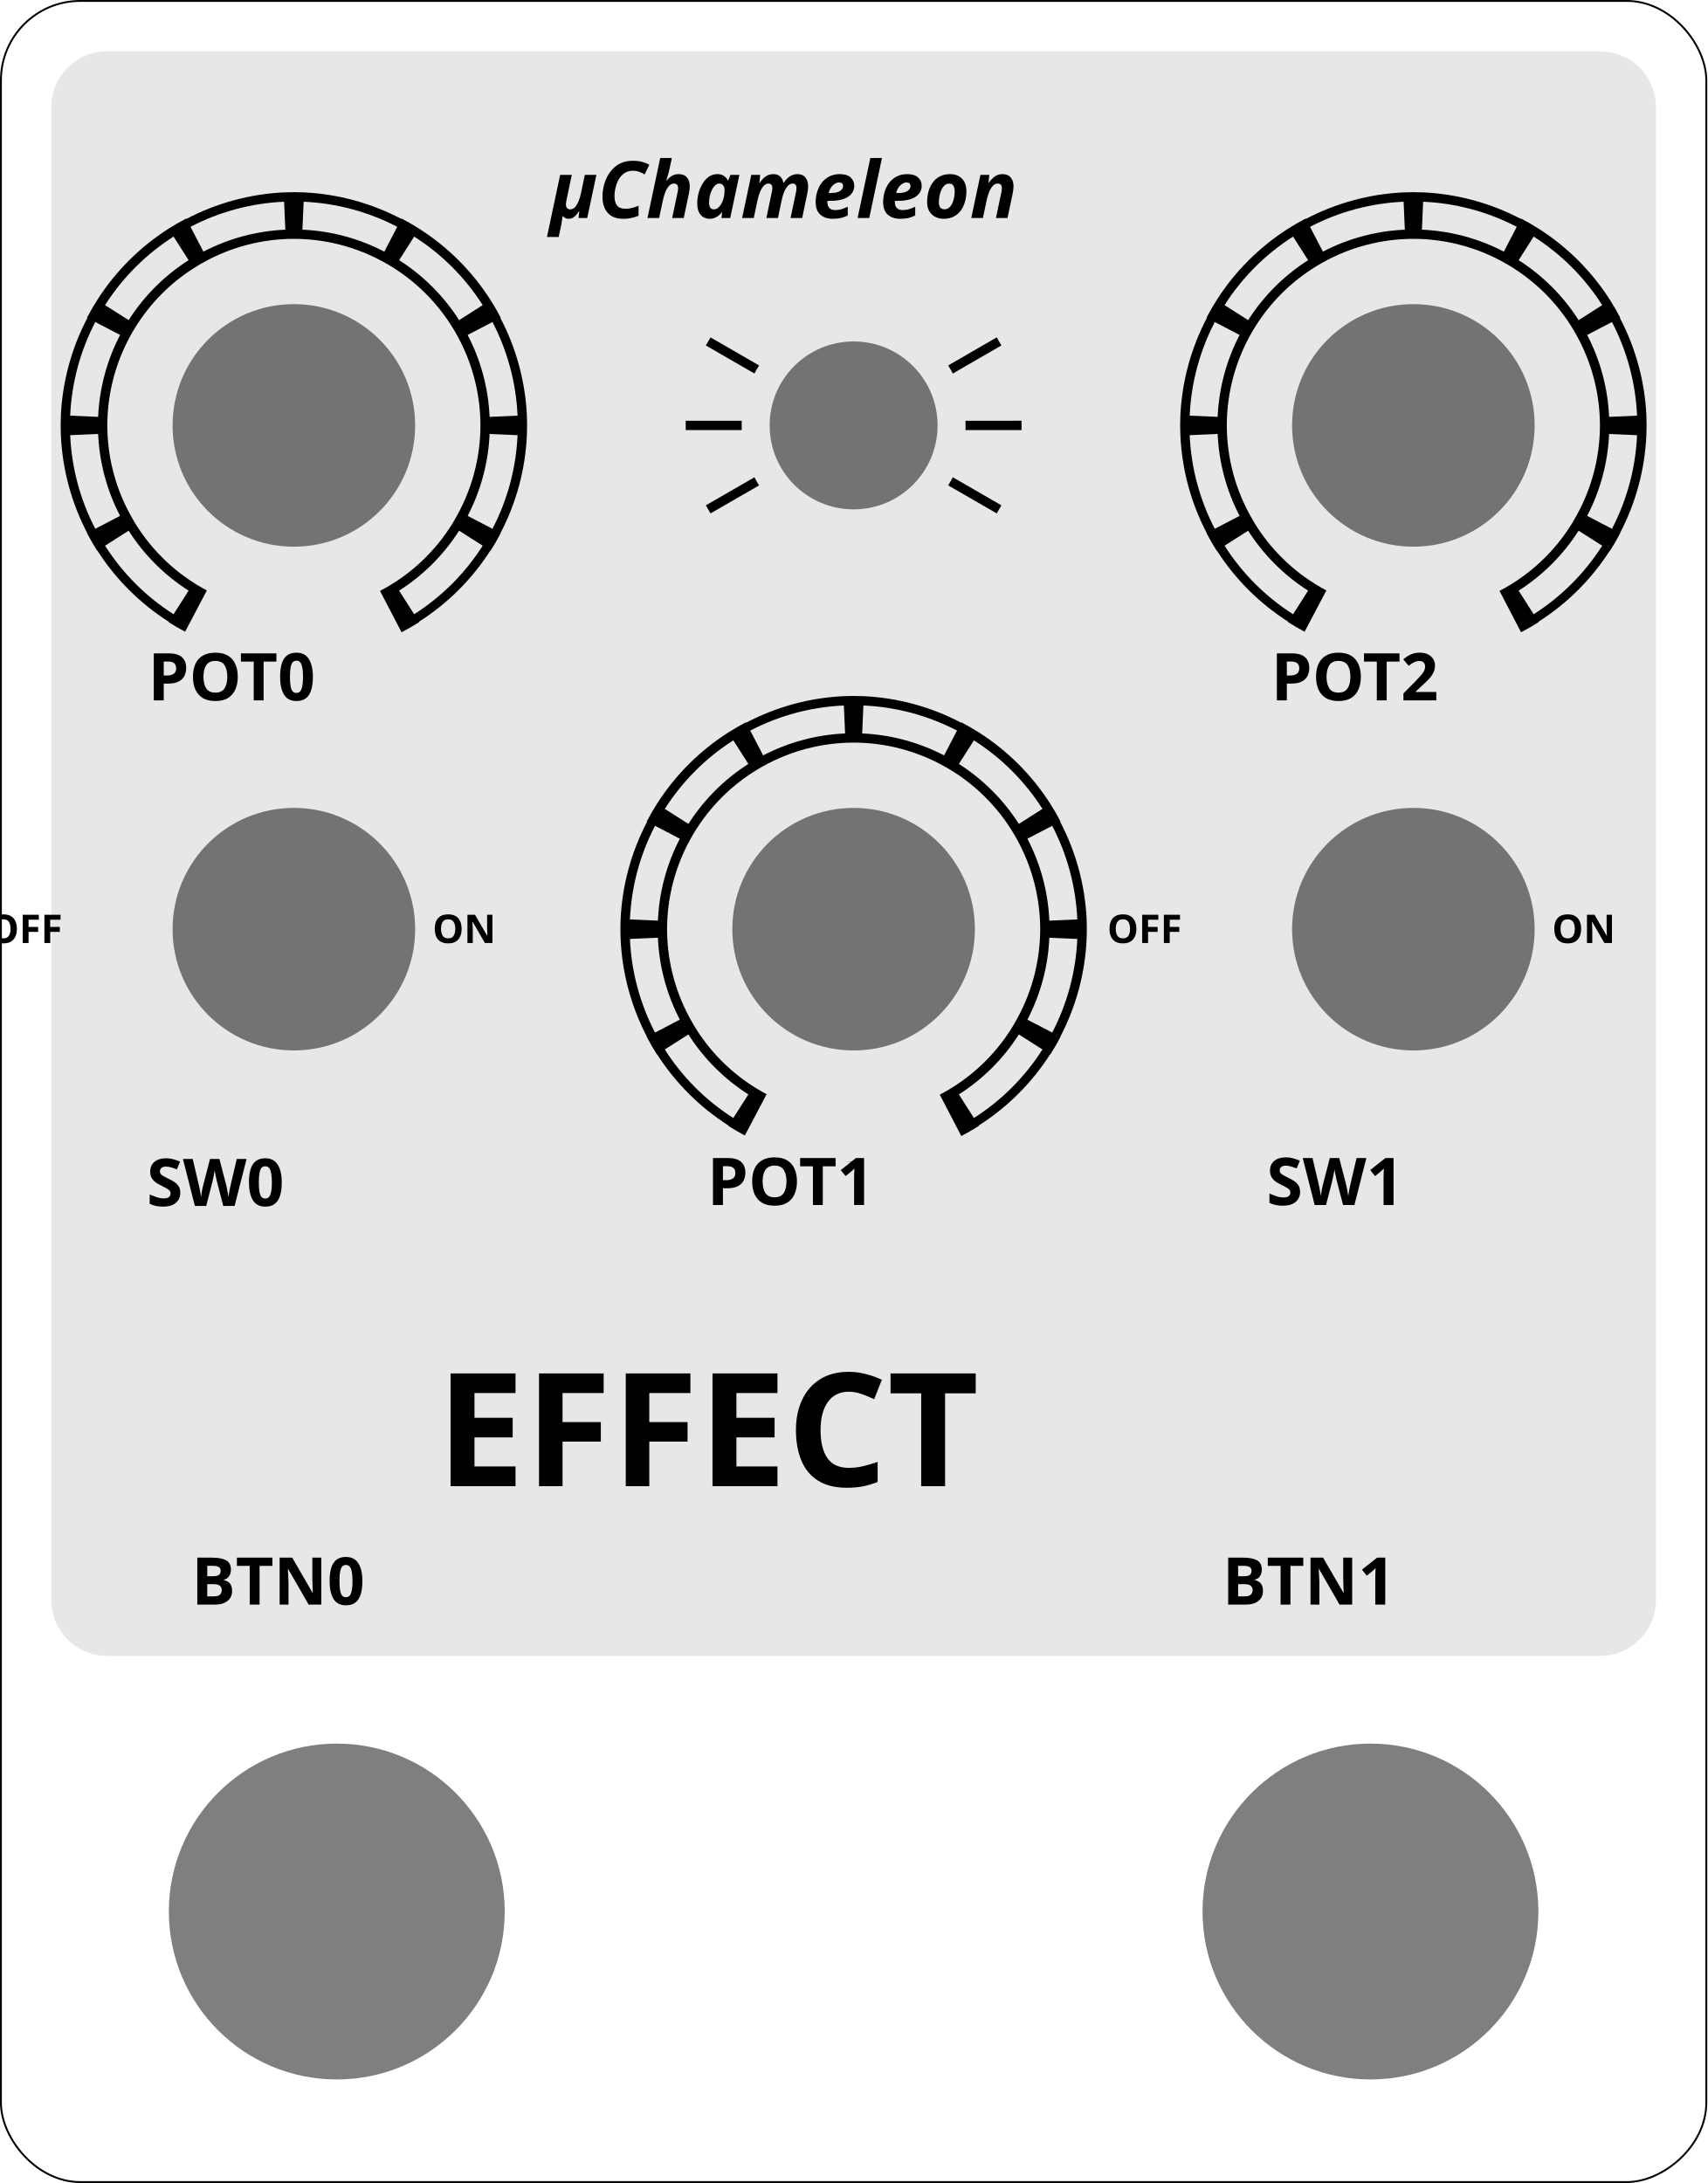
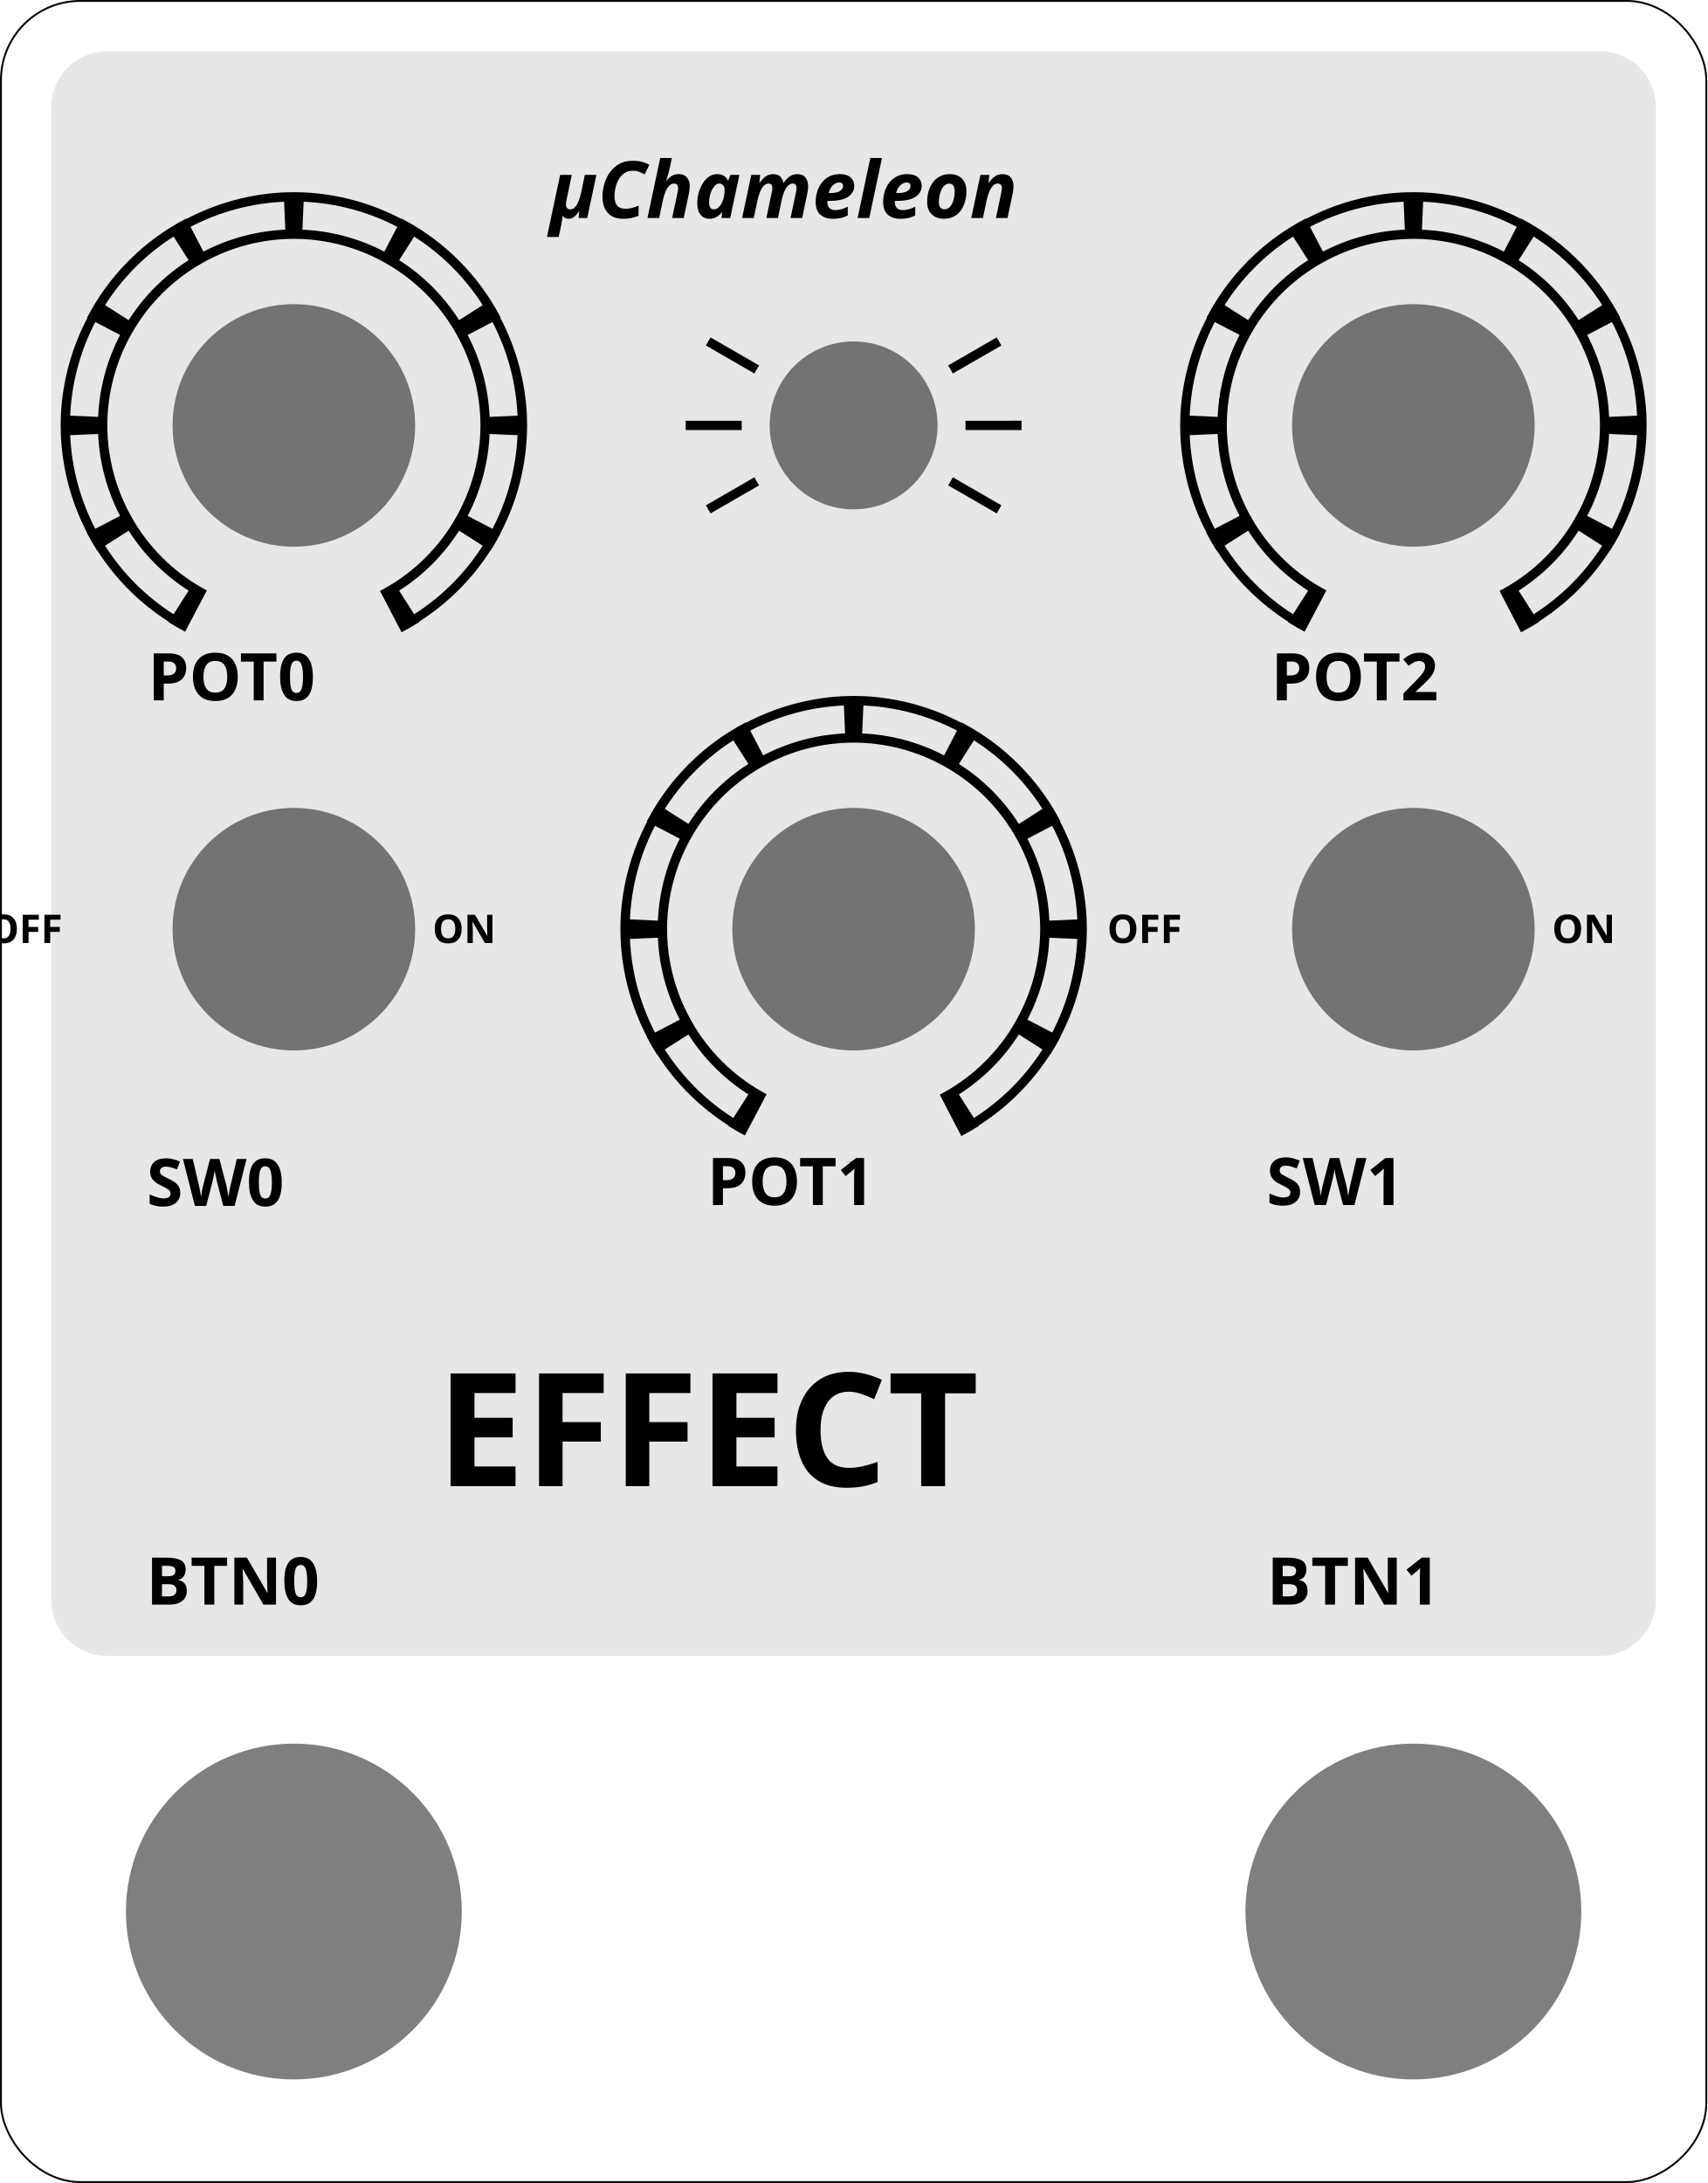
<svg xmlns="http://www.w3.org/2000/svg" version="1.1" id="svg1" width="345.827" height="442.205" viewBox="0 0 345.827 442.205">
  <defs id="defs1" />
  <g id="g1" transform="translate(-223.937,-340.1575)">
    <path id="path8" d="M 224.126,766.11 V 356.409 c 0,-8.871 7.192,-16.063 16.063,-16.063 h 313.323 c 8.871,0 16.063,8.871 16.063,16.063 v 409.701 c 0,8.871 -8.871,16.063 -16.063,16.063 H 240.189 c -8.871,0 -16.063,-8.871 -16.063,-16.063 z" style="fill:none;stroke:#000000;stroke-width:0.378;stroke-linecap:butt;stroke-linejoin:miter;stroke-miterlimit:10;stroke-dasharray:none;stroke-opacity:1" />
    <path id="rect2" style="fill-opacity:0.097;stroke-width:0" d="m 245.669,350.551 h 302.362 c 6.282,0 11.339,5.057 11.339,11.339 v 302.362 c 0,6.282 -5.057,11.339 -11.339,11.339 h -302.362 c -6.282,0 -11.339,-5.057 -11.339,-11.339 v -302.362 c 0,-6.282 5.057,-11.339 11.339,-11.339 z" />
    <g id="g5">
-       <path id="path126-5-8-9-2" style="fill-opacity:0.5;stroke-width:0" d="m 535.559,727.37 a 34.016,34.016 0 0 1 -34.016,34.016 34.016,34.016 0 0 1 -34.016,-34.016 34.016,34.016 0 0 1 34.016,-34.016 34.016,34.016 0 0 1 34.016,34.016 z" />
-       <path id="path126-5-8-9" style="fill-opacity:0.5;stroke-width:0" d="m 326.173,727.37 a 34.016,34.016 0 0 1 -34.016,34.016 34.016,34.016 0 0 1 -34.016,-34.016 34.016,34.016 0 0 1 34.016,-34.016 34.016,34.016 0 0 1 34.016,34.016 z" />
+       <path id="path126-5-8-9-2" style="fill-opacity:0.5;stroke-width:0" d="m 544.252,727.37 a 34.016,34.016 0 0 1 -34.016,34.016 34.016,34.016 0 0 1 -34.016,-34.016 34.016,34.016 0 0 1 34.016,-34.016 34.016,34.016 0 0 1 34.016,34.016 z" />
+       <path id="path126-5-8-9" style="fill-opacity:0.5;stroke-width:0" d="m 317.48,727.37 a 34.016,34.016 0 0 1 -34.016,34.016 34.016,34.016 0 0 1 -34.016,-34.016 34.016,34.016 0 0 1 34.016,-34.016 34.016,34.016 0 0 1 34.016,34.016 z" />
      <path id="path126-5" style="fill:#000000;fill-opacity:0.5;stroke-width:0" d="m 534.803,528.378 a 24.567,24.567 0 0 1 -24.567,24.567 24.567,24.567 0 0 1 -24.567,-24.567 24.567,24.567 0 0 1 24.567,-24.567 24.567,24.567 0 0 1 24.567,24.567 z" />
      <path id="path126-5-8" style="fill:#000000;fill-opacity:0.5;stroke-width:0" d="m 308.031,528.378 a 24.567,24.567 0 0 1 -24.567,24.567 24.567,24.567 0 0 1 -24.567,-24.567 24.567,24.567 0 0 1 24.567,-24.567 24.567,24.567 0 0 1 24.567,24.567 z" />
      <path id="path126-8" style="fill:#000000;fill-opacity:0.5;stroke-width:0" d="m 534.803,426.331 a 24.567,24.567 0 0 1 -24.567,24.567 24.567,24.567 0 0 1 -24.567,-24.567 24.567,24.567 0 0 1 24.567,-24.567 24.567,24.567 0 0 1 24.567,24.567 z" />
      <path id="path126-3" style="fill:#000000;fill-opacity:0.5;stroke-width:0" d="m 421.417,528.378 a 24.567,24.567 0 0 1 -24.567,24.567 24.567,24.567 0 0 1 -24.567,-24.567 24.567,24.567 0 0 1 24.567,-24.567 24.567,24.567 0 0 1 24.567,24.567 z" />
      <path id="path126" style="fill:#000000;fill-opacity:0.5;stroke-width:0" d="m 308.031,426.331 a 24.567,24.567 0 0 1 -24.567,24.567 24.567,24.567 0 0 1 -24.567,-24.567 24.567,24.567 0 0 1 24.567,-24.567 24.567,24.567 0 0 1 24.567,24.567 z" />
      <path id="path126-5-2" style="fill:#000000;fill-opacity:0.5;stroke-width:0" d="m 413.858,426.331 a 17.008,17.008 0 0 1 -17.008,17.008 17.008,17.008 0 0 1 -17.008,-17.008 17.008,17.008 0 0 1 17.008,-17.008 17.008,17.008 0 0 1 17.008,17.008 z" />
    </g>
    <g id="g17">
      <path id="path7" style="baseline-shift:baseline;display:inline;overflow:visible;vector-effect:none;enable-background:accumulate;stop-color:#000000" d="m 367.866,408.503 -0.945,1.637 9.836,5.678 a 22.677,22.677 0 0 1 0.945,-1.637 z m 57.971,0 -9.836,5.68 a 22.677,22.677 0 0 1 0.943,1.637 l 9.838,-5.68 z m -63.002,16.883 v 1.889 h 11.357 a 22.677,22.677 0 0 1 -0.019,-0.945 22.677,22.677 0 0 1 0.019,-0.943 z m 56.674,0 a 22.677,22.677 0 0 1 0.019,0.943 22.677,22.677 0 0 1 -0.019,0.945 h 11.357 v -1.889 z m -2.564,11.453 a 22.677,22.677 0 0 1 -0.943,1.637 l 9.836,5.68 0.945,-1.637 z m -40.188,0.002 -9.836,5.678 0.945,1.637 9.836,-5.678 a 22.677,22.677 0 0 1 -0.945,-1.637 z" />
      <path id="path16-7" style="fill:#000000;fill-opacity:1;stroke-width:2.227" d="m 510.239,379.087 a 47.244,47.244 0 0 0 -2.061,0.045 47.244,47.244 0 0 0 -19.713,5.371 l -0.041,-0.078 a 47.244,47.244 0 0 0 -3.57,2.061 47.244,47.244 0 0 0 -14.461,14.461 47.244,47.244 0 0 0 -2.061,3.57 l 0.078,0.041 a 47.244,47.244 0 0 0 -5.371,19.713 47.244,47.244 0 0 0 -0.045,2.061 47.244,47.244 0 0 0 0.045,1.896 47.244,47.244 0 0 0 0,0.164 h 0.004 a 47.244,47.244 0 0 0 5.328,19.734 l -0.039,0.019 a 47.244,47.244 0 0 0 2.061,3.57 l 0.043,-0.027 a 47.244,47.244 0 0 0 14.461,14.42 l -0.043,0.068 a 47.244,47.244 0 0 0 3.352,1.945 l 0.039,-0.074 0.842,-1.598 2.643,-5.014 0.324,-0.613 0.559,-1.059 v -0.002 a 37.795,37.795 0 0 1 -14.557,-13.656 37.795,37.795 0 0 1 -0.432,-0.748 37.795,37.795 0 0 1 -5.18,-19.027 37.795,37.795 0 0 1 4.832,-18.426 37.795,37.795 0 0 1 0.523,-0.906 37.795,37.795 0 0 1 13.107,-13.107 37.795,37.795 0 0 1 0.906,-0.523 37.795,37.795 0 0 1 18.426,-4.832 37.795,37.795 0 0 1 18.426,4.832 37.795,37.795 0 0 1 0.906,0.523 37.795,37.795 0 0 1 13.107,13.107 37.795,37.795 0 0 1 0.523,0.906 37.795,37.795 0 0 1 4.832,18.426 37.795,37.795 0 0 1 -5.227,19.109 37.795,37.795 0 0 1 -0.424,0.734 37.795,37.795 0 0 1 -14.693,13.682 l 0.873,1.676 2.617,5.027 0.832,1.598 0.041,0.08 a 47.244,47.244 0 0 0 3.57,-2.061 l -0.047,-0.072 a 47.244,47.244 0 0 0 14.461,-14.418 l 0.047,0.029 a 47.244,47.244 0 0 0 2.061,-3.57 l -0.041,-0.021 a 47.244,47.244 0 0 0 5.33,-19.732 h 0.004 a 47.244,47.244 0 0 0 0,-0.164 47.244,47.244 0 0 0 0.045,-1.896 47.244,47.244 0 0 0 -0.045,-2.061 47.244,47.244 0 0 0 -5.371,-19.713 l 0.078,-0.041 a 47.244,47.244 0 0 0 -2.061,-3.57 47.244,47.244 0 0 0 -14.461,-14.461 47.244,47.244 0 0 0 -3.57,-2.061 l -0.041,0.078 a 47.244,47.244 0 0 0 -19.713,-5.371 47.244,47.244 0 0 0 -2.061,-0.045 z m -1.979,1.934 0.248,5.662 a 39.685,39.685 0 0 0 -16.594,4.447 l -2.617,-5.027 a 45.354,45.354 0 0 1 18.963,-5.082 z m 3.957,0 a 45.354,45.354 0 0 1 18.963,5.082 l -2.617,5.027 a 39.685,39.685 0 0 0 -16.594,-4.447 z m -26.348,7.061 3.047,4.779 a 39.685,39.685 0 0 0 -12.148,12.148 l -4.779,-3.047 a 45.354,45.354 0 0 1 13.881,-13.881 z m 48.738,0 a 45.354,45.354 0 0 1 13.881,13.881 l -4.779,3.047 a 39.685,39.685 0 0 0 -12.148,-12.148 z m -64.598,17.309 5.027,2.617 a 39.685,39.685 0 0 0 -4.447,16.594 l -5.662,-0.248 a 45.354,45.354 0 0 1 5.082,-18.963 z m 80.457,0 a 45.354,45.354 0 0 1 5.082,18.963 l -5.662,0.248 a 39.685,39.685 0 0 0 -4.447,-16.594 z m -79.877,22.672 a 39.685,39.685 0 0 0 4.445,16.594 l -5.025,2.617 a 45.354,45.354 0 0 1 -5.082,-18.963 z m 79.297,0 5.662,0.248 a 45.354,45.354 0 0 1 -5.082,18.963 l -5.027,-2.617 a 39.685,39.685 0 0 0 4.447,-16.594 z m -73.119,19.592 a 39.685,39.685 0 0 0 12.148,12.148 l -3.047,4.781 A 45.354,45.354 0 0 1 471.989,450.7 Z m 66.941,0 4.779,3.045 a 45.354,45.354 0 0 1 -13.883,13.883 l -3.045,-4.779 a 39.685,39.685 0 0 0 12.148,-12.148 z m -53.682,21.275 a 47.244,47.244 0 0 0 3.191,1.41 47.244,47.244 0 0 1 -3.191,-1.41 z m 40.291,0.065 a 47.244,47.244 0 0 1 -3.197,1.393 47.244,47.244 0 0 0 3.197,-1.393 z m -34.369,2.273 a 47.244,47.244 0 0 0 3.34,0.953 47.244,47.244 0 0 1 -3.34,-0.953 z m 28.457,0.041 a 47.244,47.244 0 0 1 -3.354,0.939 47.244,47.244 0 0 0 3.354,-0.939 z m -22.281,1.477 a 47.244,47.244 0 0 0 3.416,0.482 47.244,47.244 0 0 1 -3.416,-0.482 z m 6.332,0.674 a 47.244,47.244 0 0 0 1.781,0.117 47.244,47.244 0 0 0 1.641,-0.107 47.244,47.244 0 0 1 -3.422,-0.01 z" />
      <path id="path16-8" style="fill:#000000;fill-opacity:1;stroke-width:2.227" d="m 396.853,481.134 a 47.244,47.244 0 0 0 -2.061,0.045 47.244,47.244 0 0 0 -19.713,5.371 l -0.041,-0.078 a 47.244,47.244 0 0 0 -3.57,2.061 47.244,47.244 0 0 0 -14.461,14.461 47.244,47.244 0 0 0 -2.061,3.57 l 0.078,0.041 a 47.244,47.244 0 0 0 -5.371,19.713 47.244,47.244 0 0 0 -0.045,2.061 47.244,47.244 0 0 0 0.045,1.896 47.244,47.244 0 0 0 0,0.164 h 0.004 a 47.244,47.244 0 0 0 5.328,19.734 l -0.039,0.019 a 47.244,47.244 0 0 0 2.061,3.57 l 0.043,-0.027 a 47.244,47.244 0 0 0 14.461,14.42 l -0.043,0.068 a 47.244,47.244 0 0 0 3.352,1.945 l 0.039,-0.074 0.842,-1.598 2.643,-5.014 0.324,-0.613 0.559,-1.059 v -0.002 a 37.795,37.795 0 0 1 -14.557,-13.656 37.795,37.795 0 0 1 -0.432,-0.748 37.795,37.795 0 0 1 -5.18,-19.027 37.795,37.795 0 0 1 4.832,-18.426 37.795,37.795 0 0 1 0.523,-0.906 37.795,37.795 0 0 1 13.107,-13.107 37.795,37.795 0 0 1 0.906,-0.523 37.795,37.795 0 0 1 18.426,-4.832 37.795,37.795 0 0 1 18.426,4.832 37.795,37.795 0 0 1 0.906,0.523 37.795,37.795 0 0 1 13.107,13.107 37.795,37.795 0 0 1 0.523,0.906 37.795,37.795 0 0 1 4.832,18.426 37.795,37.795 0 0 1 -5.227,19.109 37.795,37.795 0 0 1 -0.424,0.734 37.795,37.795 0 0 1 -14.693,13.682 l 0.873,1.676 2.617,5.027 0.832,1.598 0.041,0.08 a 47.244,47.244 0 0 0 3.57,-2.061 l -0.047,-0.072 a 47.244,47.244 0 0 0 14.461,-14.418 l 0.047,0.029 a 47.244,47.244 0 0 0 2.061,-3.57 l -0.041,-0.021 a 47.244,47.244 0 0 0 5.33,-19.732 h 0.004 a 47.244,47.244 0 0 0 0,-0.164 47.244,47.244 0 0 0 0.045,-1.896 47.244,47.244 0 0 0 -0.045,-2.061 47.244,47.244 0 0 0 -5.371,-19.713 l 0.078,-0.041 a 47.244,47.244 0 0 0 -2.061,-3.57 47.244,47.244 0 0 0 -14.461,-14.461 47.244,47.244 0 0 0 -3.57,-2.061 l -0.041,0.078 a 47.244,47.244 0 0 0 -19.713,-5.371 47.244,47.244 0 0 0 -2.061,-0.045 z m -1.979,1.934 0.248,5.662 a 39.685,39.685 0 0 0 -16.594,4.447 l -2.617,-5.027 a 45.354,45.354 0 0 1 18.963,-5.082 z m 3.957,0 a 45.354,45.354 0 0 1 18.963,5.082 l -2.617,5.027 a 39.685,39.685 0 0 0 -16.594,-4.447 z m -26.348,7.061 3.047,4.779 a 39.685,39.685 0 0 0 -12.148,12.148 l -4.779,-3.047 a 45.354,45.354 0 0 1 13.881,-13.881 z m 48.738,0 a 45.354,45.354 0 0 1 13.881,13.881 l -4.779,3.047 a 39.685,39.685 0 0 0 -12.148,-12.148 z m -64.598,17.309 5.027,2.617 a 39.685,39.685 0 0 0 -4.447,16.594 l -5.662,-0.248 a 45.354,45.354 0 0 1 5.082,-18.963 z m 80.457,0 a 45.354,45.354 0 0 1 5.082,18.963 l -5.662,0.248 a 39.685,39.685 0 0 0 -4.447,-16.594 z m -79.877,22.672 a 39.685,39.685 0 0 0 4.445,16.594 l -5.025,2.617 a 45.354,45.354 0 0 1 -5.082,-18.963 z m 79.297,0 5.662,0.248 a 45.354,45.354 0 0 1 -5.082,18.963 l -5.027,-2.617 a 39.685,39.685 0 0 0 4.447,-16.594 z m -73.119,19.592 a 39.685,39.685 0 0 0 12.148,12.148 l -3.047,4.781 a 45.354,45.354 0 0 1 -13.881,-13.883 z m 66.941,0 4.779,3.045 a 45.354,45.354 0 0 1 -13.883,13.883 l -3.045,-4.779 a 39.685,39.685 0 0 0 12.148,-12.148 z m -53.682,21.275 a 47.244,47.244 0 0 0 3.191,1.41 47.244,47.244 0 0 1 -3.191,-1.41 z m 40.291,0.065 a 47.244,47.244 0 0 1 -3.197,1.393 47.244,47.244 0 0 0 3.197,-1.393 z m -34.369,2.273 a 47.244,47.244 0 0 0 3.34,0.953 47.244,47.244 0 0 1 -3.34,-0.953 z m 28.457,0.041 a 47.244,47.244 0 0 1 -3.354,0.939 47.244,47.244 0 0 0 3.354,-0.939 z m -22.281,1.477 a 47.244,47.244 0 0 0 3.416,0.482 47.244,47.244 0 0 1 -3.416,-0.482 z m 6.332,0.674 a 47.244,47.244 0 0 0 1.781,0.117 47.244,47.244 0 0 0 1.641,-0.107 47.244,47.244 0 0 1 -3.422,-0.01 z" />
      <path id="path16" style="fill:#000000;fill-opacity:1;stroke-width:2.227" d="m 283.467,379.087 a 47.244,47.244 0 0 0 -2.061,0.045 47.244,47.244 0 0 0 -19.713,5.371 l -0.041,-0.078 a 47.244,47.244 0 0 0 -3.57,2.061 47.244,47.244 0 0 0 -14.461,14.461 47.244,47.244 0 0 0 -2.061,3.57 l 0.078,0.041 a 47.244,47.244 0 0 0 -5.371,19.713 47.244,47.244 0 0 0 -0.045,2.061 47.244,47.244 0 0 0 0.045,1.896 47.244,47.244 0 0 0 0,0.164 h 0.004 a 47.244,47.244 0 0 0 5.328,19.734 l -0.039,0.019 a 47.244,47.244 0 0 0 2.061,3.57 l 0.043,-0.027 a 47.244,47.244 0 0 0 14.461,14.42 l -0.043,0.068 a 47.244,47.244 0 0 0 3.352,1.945 l 0.039,-0.074 0.842,-1.598 2.643,-5.014 0.324,-0.613 0.559,-1.059 v -0.002 a 37.795,37.795 0 0 1 -14.557,-13.656 37.795,37.795 0 0 1 -0.432,-0.748 37.795,37.795 0 0 1 -5.18,-19.027 37.795,37.795 0 0 1 4.832,-18.426 37.795,37.795 0 0 1 0.523,-0.906 37.795,37.795 0 0 1 13.107,-13.107 37.795,37.795 0 0 1 0.906,-0.523 37.795,37.795 0 0 1 18.426,-4.832 37.795,37.795 0 0 1 18.426,4.832 37.795,37.795 0 0 1 0.906,0.523 37.795,37.795 0 0 1 13.107,13.107 37.795,37.795 0 0 1 0.523,0.906 37.795,37.795 0 0 1 4.832,18.426 37.795,37.795 0 0 1 -5.227,19.109 37.795,37.795 0 0 1 -0.424,0.734 37.795,37.795 0 0 1 -14.693,13.682 l 0.873,1.676 2.617,5.027 0.832,1.598 0.041,0.08 a 47.244,47.244 0 0 0 3.57,-2.061 l -0.047,-0.072 a 47.244,47.244 0 0 0 14.461,-14.418 l 0.047,0.029 a 47.244,47.244 0 0 0 2.061,-3.57 l -0.041,-0.021 a 47.244,47.244 0 0 0 5.33,-19.732 h 0.004 a 47.244,47.244 0 0 0 0,-0.164 47.244,47.244 0 0 0 0.045,-1.896 47.244,47.244 0 0 0 -0.045,-2.061 47.244,47.244 0 0 0 -5.371,-19.713 l 0.078,-0.041 a 47.244,47.244 0 0 0 -2.061,-3.57 47.244,47.244 0 0 0 -14.461,-14.461 47.244,47.244 0 0 0 -3.57,-2.061 l -0.041,0.078 a 47.244,47.244 0 0 0 -19.713,-5.371 47.244,47.244 0 0 0 -2.061,-0.045 z m -1.979,1.934 0.248,5.662 a 39.685,39.685 0 0 0 -16.594,4.447 l -2.617,-5.027 a 45.354,45.354 0 0 1 18.963,-5.082 z m 3.957,0 a 45.354,45.354 0 0 1 18.963,5.082 l -2.617,5.027 a 39.685,39.685 0 0 0 -16.594,-4.447 z m -26.348,7.061 3.047,4.779 a 39.685,39.685 0 0 0 -12.148,12.148 l -4.779,-3.047 a 45.354,45.354 0 0 1 13.881,-13.881 z m 48.738,0 a 45.354,45.354 0 0 1 13.881,13.881 l -4.779,3.047 a 39.685,39.685 0 0 0 -12.148,-12.148 z m -64.598,17.309 5.027,2.617 a 39.685,39.685 0 0 0 -4.447,16.594 l -5.662,-0.248 a 45.354,45.354 0 0 1 5.082,-18.963 z m 80.457,0 a 45.354,45.354 0 0 1 5.082,18.963 l -5.662,0.248 a 39.685,39.685 0 0 0 -4.447,-16.594 z m -79.877,22.672 a 39.685,39.685 0 0 0 4.445,16.594 l -5.025,2.617 a 45.354,45.354 0 0 1 -5.082,-18.963 z m 79.297,0 5.662,0.248 a 45.354,45.354 0 0 1 -5.082,18.963 l -5.027,-2.617 a 39.685,39.685 0 0 0 4.447,-16.594 z m -73.119,19.592 a 39.685,39.685 0 0 0 12.148,12.148 l -3.047,4.781 a 45.354,45.354 0 0 1 -13.881,-13.883 z m 66.941,0 4.779,3.045 a 45.354,45.354 0 0 1 -13.883,13.883 l -3.045,-4.779 a 39.685,39.685 0 0 0 12.148,-12.148 z m -53.682,21.275 a 47.244,47.244 0 0 0 3.191,1.41 47.244,47.244 0 0 1 -3.191,-1.41 z m 40.291,0.065 a 47.244,47.244 0 0 1 -3.197,1.393 47.244,47.244 0 0 0 3.197,-1.393 z m -34.369,2.273 a 47.244,47.244 0 0 0 3.34,0.953 47.244,47.244 0 0 1 -3.34,-0.953 z m 28.457,0.041 a 47.244,47.244 0 0 1 -3.354,0.939 47.244,47.244 0 0 0 3.354,-0.939 z m -22.281,1.477 a 47.244,47.244 0 0 0 3.416,0.482 47.244,47.244 0 0 1 -3.416,-0.482 z m 6.332,0.674 a 47.244,47.244 0 0 0 1.781,0.117 47.244,47.244 0 0 0 1.641,-0.107 47.244,47.244 0 0 1 -3.422,-0.01 z" />
    </g>
-     <g id="g7">
-       <text xml:space="preserve" style="font-weight:600;font-size:13.333px;font-family:'Open Sans';-inkscape-font-specification:'Open Sans Semi-Bold';text-align:start;writing-mode:lr-tb;direction:ltr;text-anchor:start;fill:#ba4043;stroke-width:0" x="501.217" y="665.2" id="text1-1">
-         <tspan id="tspan1-7" x="501.217" y="665.2" style="font-style:normal;font-variant:normal;font-weight:800;font-stretch:normal;font-size:13.333px;font-family:Montserrat;-inkscape-font-specification:'Montserrat Ultra-Bold';text-align:center;text-anchor:middle;fill:#000000;fill-opacity:1;stroke-width:0">BTN1</tspan>
+     <g id="g2">
+       <text xml:space="preserve" style="font-weight:600;font-size:13.333px;font-family:'Open Sans';-inkscape-font-specification:'Open Sans Semi-Bold';text-align:start;writing-mode:lr-tb;direction:ltr;text-anchor:start;fill:#ba4043;stroke-width:0" x="510.243" y="665.2" id="text1-1">
+         <tspan id="tspan1-7" x="510.243" y="665.2" style="font-style:normal;font-variant:normal;font-weight:800;font-stretch:normal;font-size:13.333px;font-family:Montserrat;-inkscape-font-specification:'Montserrat Ultra-Bold';text-align:center;text-anchor:middle;fill:#000000;fill-opacity:1;stroke-width:0">BTN1</tspan>
      </text>
-       <text xml:space="preserve" style="font-weight:600;font-size:13.333px;font-family:'Open Sans';-inkscape-font-specification:'Open Sans Semi-Bold';text-align:start;writing-mode:lr-tb;direction:ltr;text-anchor:start;fill:#ba4043;stroke-width:0" x="292.397" y="665.2" id="text1">
-         <tspan id="tspan1" x="292.397" y="665.2" style="font-style:normal;font-variant:normal;font-weight:800;font-stretch:normal;font-size:13.333px;font-family:Montserrat;-inkscape-font-specification:'Montserrat Ultra-Bold';text-align:center;text-anchor:middle;fill:#000000;fill-opacity:1">BTN0</tspan>
+       <text xml:space="preserve" style="font-weight:600;font-size:13.333px;font-family:'Open Sans';-inkscape-font-specification:'Open Sans Semi-Bold';text-align:start;writing-mode:lr-tb;direction:ltr;text-anchor:start;fill:#ba4043;stroke-width:0" x="283.225" y="665.2" id="text1">
+         <tspan id="tspan1" x="283.225" y="665.2" style="font-style:normal;font-variant:normal;font-weight:800;font-stretch:normal;font-size:13.333px;font-family:Montserrat;-inkscape-font-specification:'Montserrat Ultra-Bold';text-align:center;text-anchor:middle;fill:#000000;fill-opacity:1">BTN0</tspan>
      </text>
      <g id="g3">
        <text xml:space="preserve" style="font-weight:600;font-size:8px;font-family:'Open Sans';-inkscape-font-specification:'Open Sans Semi-Bold';text-align:start;writing-mode:lr-tb;direction:ltr;text-anchor:start;fill:#ba4043;stroke-width:0" x="538.311" y="531.178" id="text1-3-4-5">
          <tspan id="tspan1-2-8-9" x="538.311" y="531.178" style="font-style:normal;font-variant:normal;font-weight:800;font-stretch:normal;font-size:8px;font-family:Montserrat;-inkscape-font-specification:'Montserrat Ultra-Bold';text-align:start;text-anchor:start;fill:#000000;fill-opacity:1">ON</tspan>
        </text>
        <text xml:space="preserve" style="font-weight:600;font-size:8px;font-family:'Open Sans';-inkscape-font-specification:'Open Sans Semi-Bold';text-align:start;writing-mode:lr-tb;direction:ltr;text-anchor:start;fill:#ba4043;stroke-width:0" x="482.073" y="531.178" id="text1-3-4-5-3-0">
          <tspan id="tspan1-2-8-9-1-4" x="482.073" y="531.178" style="font-style:normal;font-variant:normal;font-weight:800;font-stretch:normal;font-size:8px;font-family:Montserrat;-inkscape-font-specification:'Montserrat Ultra-Bold';text-align:end;text-anchor:end;fill:#000000;fill-opacity:1">OFF</tspan>
        </text>
        <text xml:space="preserve" style="font-weight:600;font-size:13.333px;font-family:'Open Sans';-inkscape-font-specification:'Open Sans Semi-Bold';text-align:start;writing-mode:lr-tb;direction:ltr;text-anchor:start;fill:#ba4043;stroke-width:0" x="509.996" y="584.254" id="text1-3-6">
          <tspan id="tspan1-2-57" x="509.996" y="584.254" style="font-style:normal;font-variant:normal;font-weight:800;font-stretch:normal;font-size:13.333px;font-family:Montserrat;-inkscape-font-specification:'Montserrat Ultra-Bold';text-align:center;text-anchor:middle;fill:#000000;fill-opacity:1">SW1</tspan>
        </text>
      </g>
      <g id="g4">
        <text xml:space="preserve" style="font-weight:600;font-size:8px;font-family:'Open Sans';-inkscape-font-specification:'Open Sans Semi-Bold';text-align:start;writing-mode:lr-tb;direction:ltr;text-anchor:start;fill:#ba4043;stroke-width:0" x="311.539" y="531.178" id="text1-3-4-5-2">
          <tspan id="tspan1-2-8-9-4" x="311.539" y="531.178" style="font-style:normal;font-variant:normal;font-weight:800;font-stretch:normal;font-size:8px;font-family:Montserrat;-inkscape-font-specification:'Montserrat Ultra-Bold';text-align:start;text-anchor:start;fill:#000000;fill-opacity:1">ON</tspan>
        </text>
        <text xml:space="preserve" style="font-weight:600;font-size:8px;font-family:'Open Sans';-inkscape-font-specification:'Open Sans Semi-Bold';text-align:start;writing-mode:lr-tb;direction:ltr;text-anchor:start;fill:#ba4043;stroke-width:0" x="255.302" y="531.178" id="text1-3-4-5-3">
          <tspan id="tspan1-2-8-9-1" x="255.302" y="531.178" style="font-style:normal;font-variant:normal;font-weight:800;font-stretch:normal;font-size:8px;font-family:Montserrat;-inkscape-font-specification:'Montserrat Ultra-Bold';text-align:end;text-anchor:end;fill:#000000;fill-opacity:1">OFF</tspan>
        </text>
        <text xml:space="preserve" style="font-weight:600;font-size:13.333px;font-family:'Open Sans';-inkscape-font-specification:'Open Sans Semi-Bold';text-align:start;writing-mode:lr-tb;direction:ltr;text-anchor:start;fill:#ba4043;stroke-width:0" x="283.165" y="584.44" id="text1-3-4">
          <tspan id="tspan1-2-8" x="283.165" y="584.44" style="font-style:normal;font-variant:normal;font-weight:800;font-stretch:normal;font-size:13.333px;font-family:Montserrat;-inkscape-font-specification:'Montserrat Ultra-Bold';text-align:center;text-anchor:middle;fill:#000000;fill-opacity:1">SW0</tspan>
        </text>
      </g>
      <text xml:space="preserve" style="font-weight:600;font-size:13.333px;font-family:'Open Sans';-inkscape-font-specification:'Open Sans Semi-Bold';text-align:start;writing-mode:lr-tb;direction:ltr;text-anchor:start;fill:#ba4043;stroke-width:0" x="510.476" y="482.021" id="text1-3-8-4">
        <tspan id="tspan1-2-5-0" x="510.476" y="482.021" style="font-style:normal;font-variant:normal;font-weight:800;font-stretch:normal;font-size:13.333px;font-family:Montserrat;-inkscape-font-specification:'Montserrat Ultra-Bold';text-align:center;text-anchor:middle;fill:#000000;fill-opacity:1">POT2</tspan>
      </text>
      <text xml:space="preserve" style="font-weight:600;font-size:13.333px;font-family:'Open Sans';-inkscape-font-specification:'Open Sans Semi-Bold';text-align:start;writing-mode:lr-tb;direction:ltr;text-anchor:start;fill:#ba4043;stroke-width:0" x="396.25" y="584.254" id="text1-3">
        <tspan id="tspan1-2" x="396.25" y="584.254" style="font-style:normal;font-variant:normal;font-weight:800;font-stretch:normal;font-size:13.333px;font-family:Montserrat;-inkscape-font-specification:'Montserrat Ultra-Bold';text-align:center;text-anchor:middle;fill:#000000;fill-opacity:1">POT1</tspan>
      </text>
      <text xml:space="preserve" style="font-weight:600;font-size:13.333px;font-family:'Open Sans';-inkscape-font-specification:'Open Sans Semi-Bold';text-align:start;writing-mode:lr-tb;direction:ltr;text-anchor:start;fill:#ba4043;stroke-width:0" x="282.978" y="482.021" id="text1-3-8">
        <tspan id="tspan1-2-5" x="282.978" y="482.021" style="font-style:normal;font-variant:normal;font-weight:800;font-stretch:normal;font-size:13.333px;font-family:Montserrat;-inkscape-font-specification:'Montserrat Ultra-Bold';text-align:center;text-anchor:middle;fill:#000000;fill-opacity:1">POT0</tspan>
      </text>
      <text xml:space="preserve" style="font-weight:600;font-size:32px;font-family:'Open Sans';-inkscape-font-specification:'Open Sans Semi-Bold';text-align:start;writing-mode:lr-tb;direction:ltr;text-anchor:start;fill:#ba4043;stroke-width:0" x="396.37" y="641.216" id="text1-0-9">
        <tspan id="tspan1-9-6" x="396.37" y="641.216" style="font-style:normal;font-variant:normal;font-weight:800;font-stretch:normal;font-size:32px;font-family:Montserrat;-inkscape-font-specification:'Montserrat Ultra-Bold';text-align:center;text-anchor:middle;fill:#000000;fill-opacity:1">EFFECT</tspan>
      </text>
      <text xml:space="preserve" style="font-weight:600;font-size:16px;font-family:'Open Sans';-inkscape-font-specification:'Open Sans Semi-Bold';text-align:start;writing-mode:lr-tb;direction:ltr;text-anchor:start;fill:#ba4043;stroke-width:0" x="397.208" y="384.321" id="text1-7-7">
        <tspan id="tspan1-4-8" x="397.208" y="384.321" style="font-style:italic;font-variant:normal;font-weight:800;font-stretch:normal;font-size:16px;font-family:Montserrat;-inkscape-font-specification:'Montserrat Ultra-Bold Italic';text-align:center;text-anchor:middle;fill:#000000;fill-opacity:1">μChameleon</tspan>
      </text>
    </g>
  </g>
</svg>
